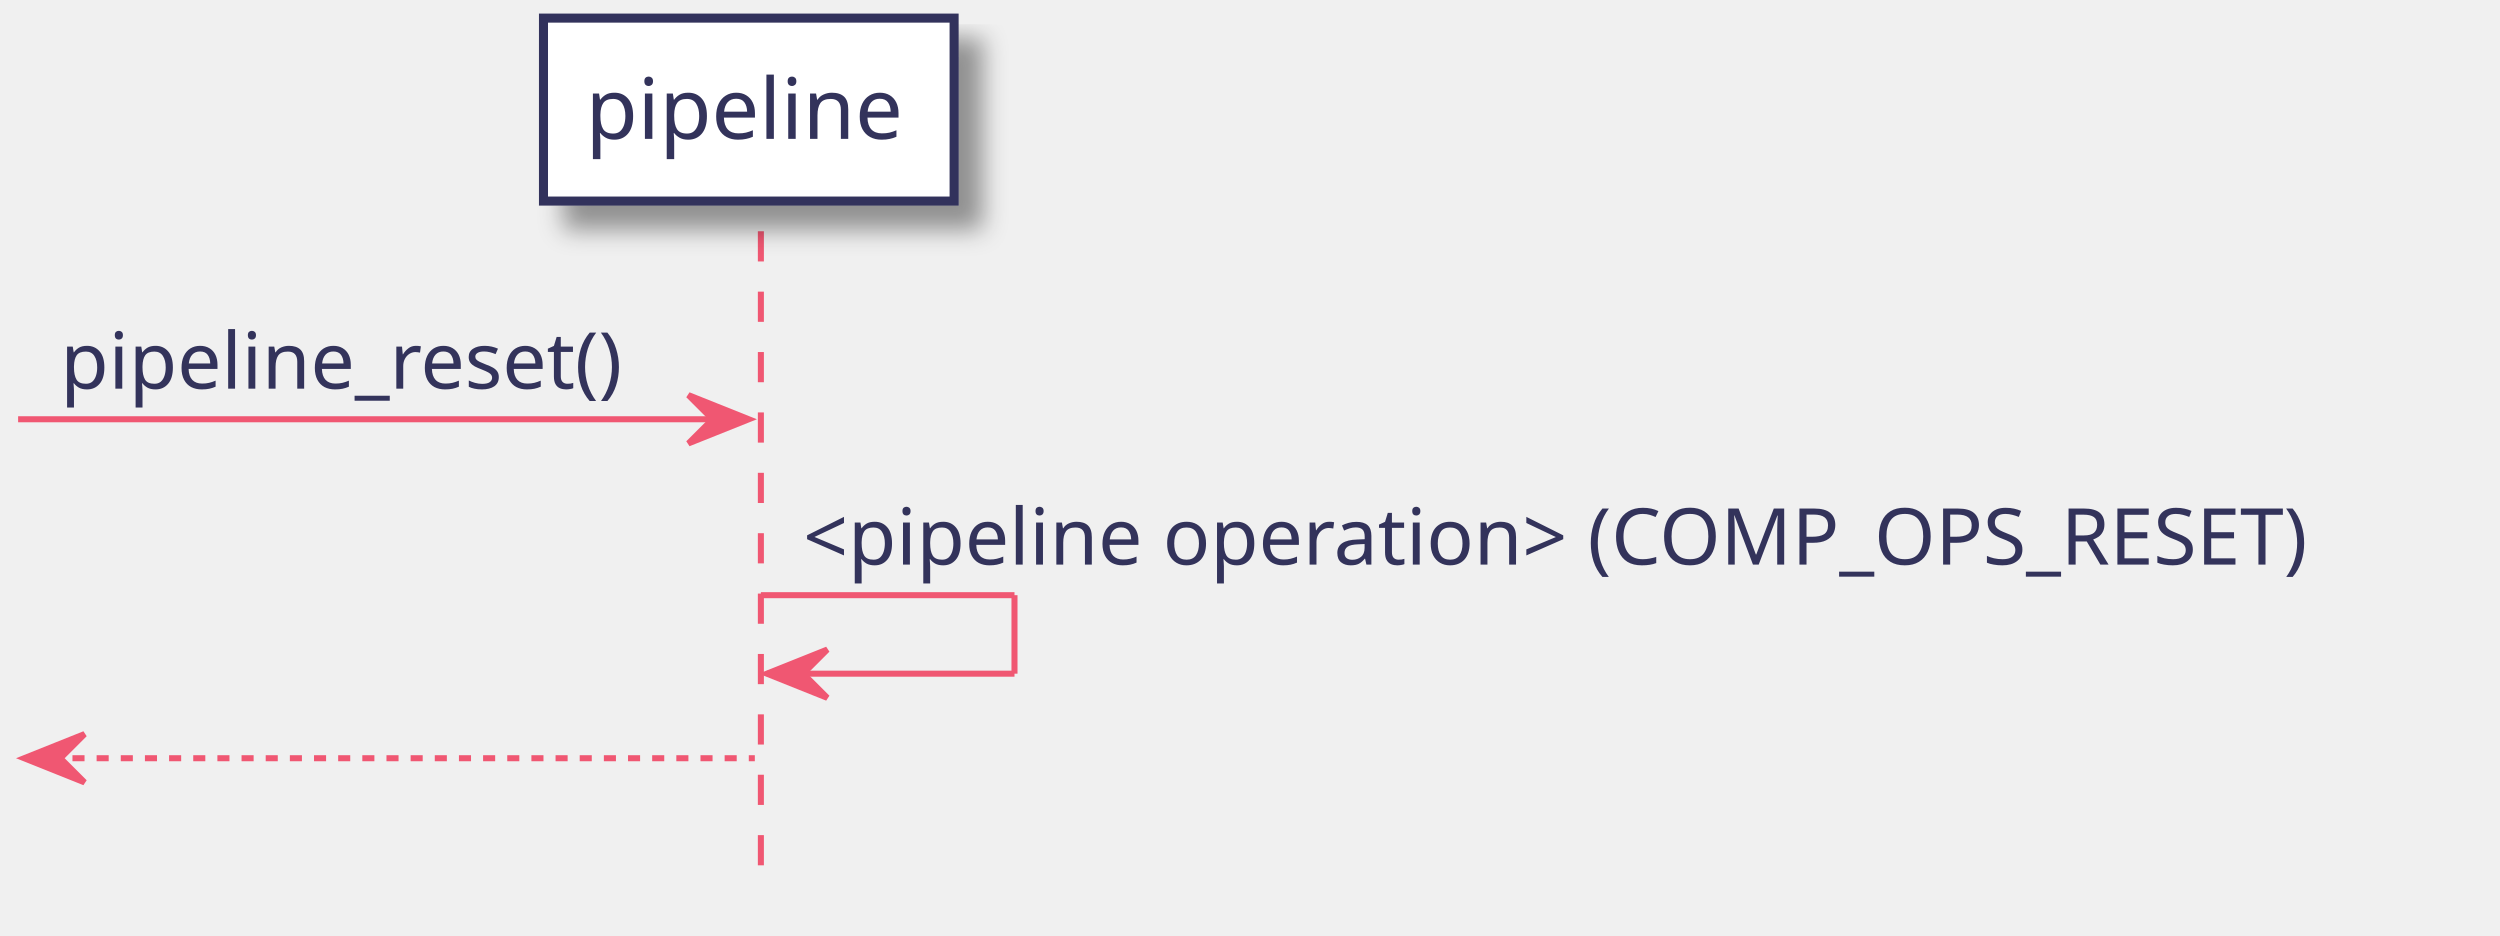
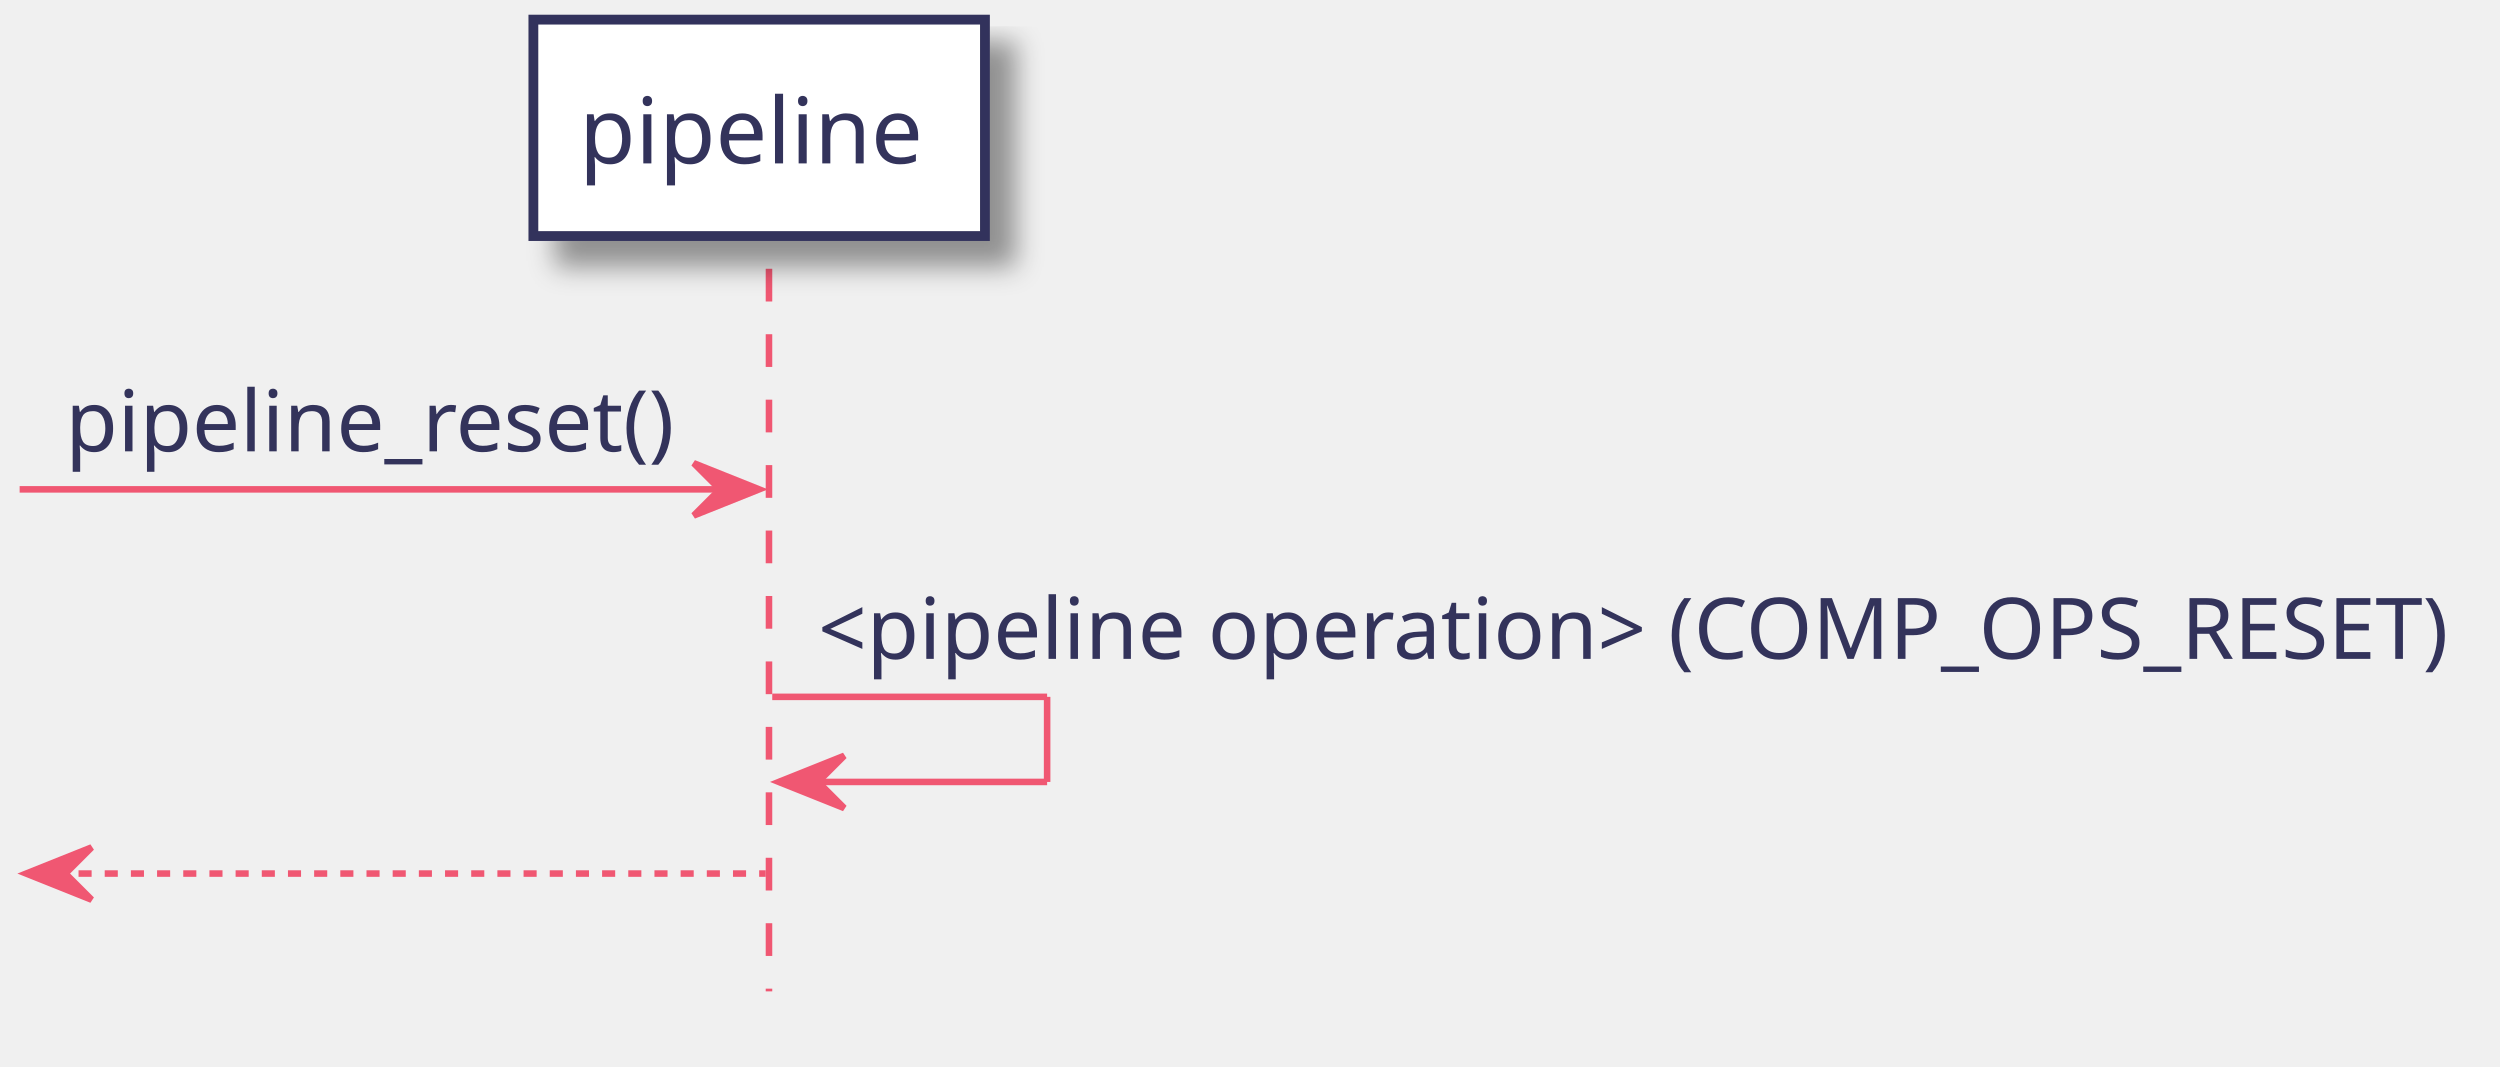
- <svg xmlns="http://www.w3.org/2000/svg" contentScriptType="application/ecmascript" contentStyleType="text/css" height="155px" preserveAspectRatio="none" style="width:414px;height:155px;" version="1.1" viewBox="0 0 414 155" width="414px" zoomAndPan="magnify">
+ <svg xmlns="http://www.w3.org/2000/svg" contentScriptType="application/ecmascript" contentStyleType="text/css" height="163px" preserveAspectRatio="none" style="width:382px;height:163px;" version="1.1" viewBox="0 0 382 163" width="382px" zoomAndPan="magnify">
  <defs>
    <filter height="300%" id="f1h3vy3blk9qbp" width="300%" x="-1" y="-1">
      <feGaussianBlur result="blurOut" stdDeviation="2.0" />
      <feColorMatrix in="blurOut" result="blurOut2" type="matrix" values="0 0 0 0 0 0 0 0 0 0 0 0 0 0 0 0 0 0 .4 0" />
      <feOffset dx="4.0" dy="4.0" in="blurOut2" result="blurOut3" />
      <feBlend in="SourceGraphic" in2="blurOut3" mode="normal" />
    </filter>
  </defs>
  <g>
-     <line style="stroke: #F05772; stroke-width: 1.0; stroke-dasharray: 5.0,5.0;" x1="126" x2="126" y1="38.297" y2="143.562" />
-     <rect fill="#FFFFFF" filter="url(#f1h3vy3blk9qbp)" height="30.297" style="stroke: #33335B; stroke-width: 1.5;" width="68" x="90" y="3" />
-     <text fill="#33335B" font-family="sans-serif" font-size="14" lengthAdjust="spacingAndGlyphs" textLength="54" x="97" y="22.995">pipeline</text>
-     <polygon fill="#F05772" points="114,65.43,124,69.43,114,73.43,118,69.43" style="stroke: #F05772; stroke-width: 1.0;" />
-     <line style="stroke: #F05772; stroke-width: 1.0;" x1="3" x2="120" y1="69.43" y2="69.43" />
-     <text fill="#33335B" font-family="sans-serif" font-size="13" lengthAdjust="spacingAndGlyphs" textLength="99" x="10" y="64.364">pipeline_reset()</text>
-     <line style="stroke: #F05772; stroke-width: 1.0;" x1="126" x2="168" y1="98.562" y2="98.562" />
-     <line style="stroke: #F05772; stroke-width: 1.0;" x1="168" x2="168" y1="98.562" y2="111.562" />
-     <line style="stroke: #F05772; stroke-width: 1.0;" x1="127" x2="168" y1="111.562" y2="111.562" />
-     <polygon fill="#F05772" points="137,107.562,127,111.562,137,115.562,133,111.562" style="stroke: #F05772; stroke-width: 1.0;" />
-     <text fill="#33335B" font-family="sans-serif" font-size="13" lengthAdjust="spacingAndGlyphs" textLength="269" x="133" y="93.497">&lt;pipeline operation&gt; (COMP_OPS_RESET)</text>
-     <polygon fill="#F05772" points="14,121.562,4,125.562,14,129.562,10,125.562" style="stroke: #F05772; stroke-width: 1.0;" />
-     <line style="stroke: #F05772; stroke-width: 1.0; stroke-dasharray: 2.0,2.0;" x1="8" x2="125" y1="125.562" y2="125.562" />
+     <line style="stroke: #F05772; stroke-width: 1.0; stroke-dasharray: 5.0,5.0;" x1="117.5" x2="117.5" y1="41.068" y2="151.48" />
+     <rect fill="#FFFFFF" filter="url(#f1h3vy3blk9qbp)" height="33.068" style="stroke: #33335B; stroke-width: 1.5;" width="69" x="81.5" y="3" />
+     <text fill="#33335B" font-family="sans-serif" font-size="14" lengthAdjust="spacingAndGlyphs" textLength="55" x="88.5" y="24.966">pipeline</text>
+     <polygon fill="#F05772" points="106,70.774,116,74.774,106,78.774,110,74.774" style="stroke: #F05772; stroke-width: 1.0;" />
+     <line style="stroke: #F05772; stroke-width: 1.0;" x1="3" x2="112" y1="74.774" y2="74.774" />
+     <text fill="#33335B" font-family="sans-serif" font-size="13" lengthAdjust="spacingAndGlyphs" textLength="91" x="10" y="68.965">pipeline_reset()</text>
+     <line style="stroke: #F05772; stroke-width: 1.0;" x1="118" x2="160" y1="106.48" y2="106.48" />
+     <line style="stroke: #F05772; stroke-width: 1.0;" x1="160" x2="160" y1="106.48" y2="119.48" />
+     <line style="stroke: #F05772; stroke-width: 1.0;" x1="119" x2="160" y1="119.48" y2="119.48" />
+     <polygon fill="#F05772" points="129,115.48,119,119.48,129,123.48,125,119.48" style="stroke: #F05772; stroke-width: 1.0;" />
+     <text fill="#33335B" font-family="sans-serif" font-size="13" lengthAdjust="spacingAndGlyphs" textLength="245" x="125" y="100.671">&lt;pipeline operation&gt; (COMP_OPS_RESET)</text>
+     <polygon fill="#F05772" points="14,129.48,4,133.48,14,137.48,10,133.48" style="stroke: #F05772; stroke-width: 1.0;" />
+     <line style="stroke: #F05772; stroke-width: 1.0; stroke-dasharray: 2.0,2.0;" x1="8" x2="117" y1="133.48" y2="133.48" />
  </g>
</svg>
